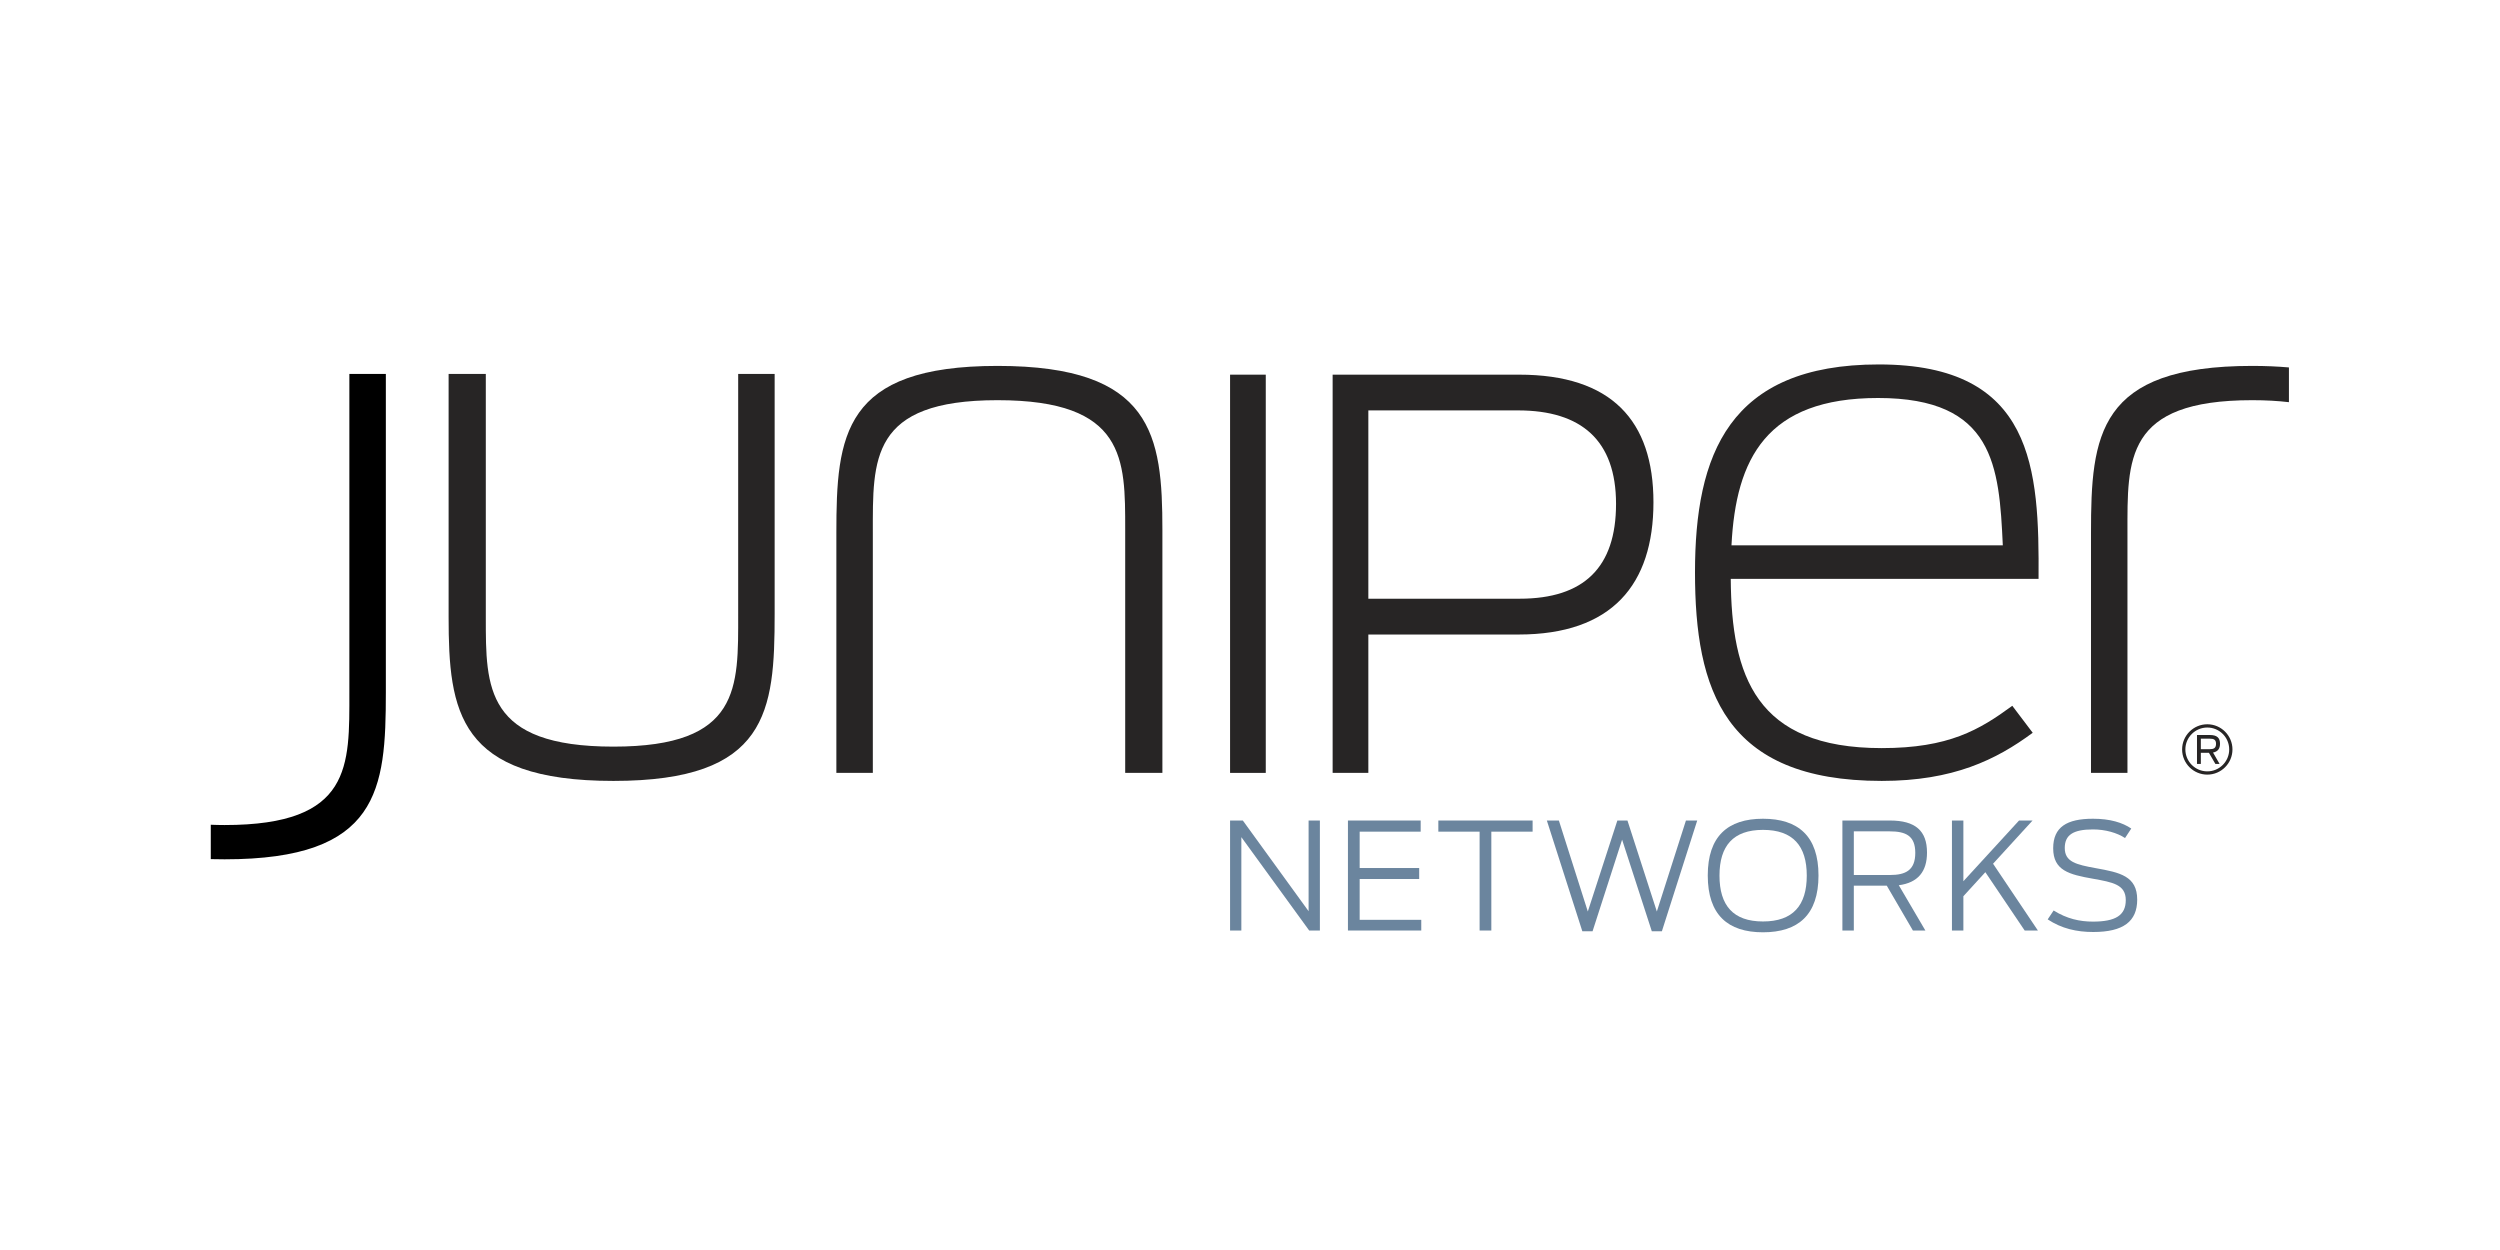
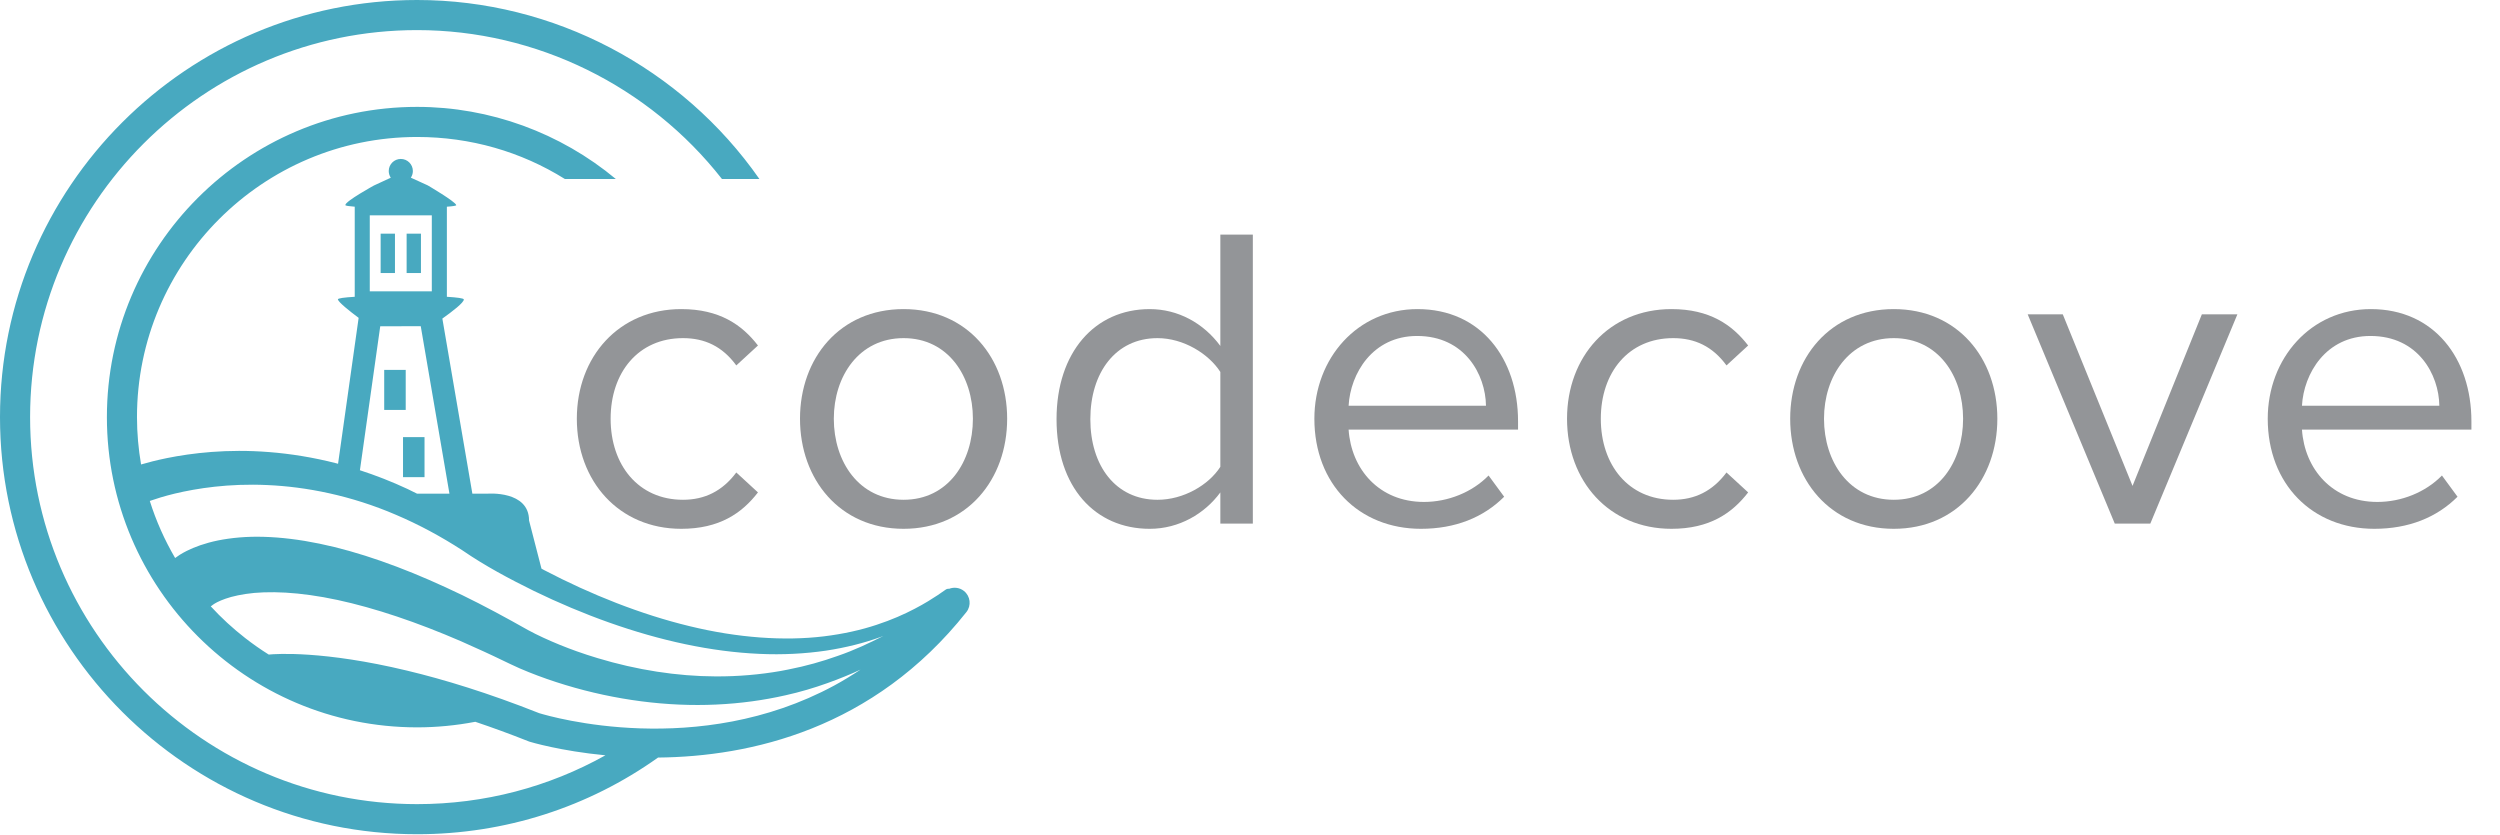
- <svg xmlns="http://www.w3.org/2000/svg" version="1.1" id="Layer_1" x="0px" y="0px" width="864px" height="432px" viewBox="0 0 864 432" enable-background="new 0 0 864 432" xml:space="preserve">
+ <svg xmlns="http://www.w3.org/2000/svg" version="1.1" id="Layer_1" x="0px" y="0px" width="332.224px" height="110.859px" viewBox="0 0 332.224 110.859" enable-background="new 0 0 332.224 110.859" xml:space="preserve">
  <g>
    <g>
-       <path fill="#6B859E" d="M425.111,283.572h4.412l22.729,31.345v-31.345h3.899v38.015h-3.695l-23.446-32.271v32.271h-3.899V283.572z    " />
-       <path fill="#6B859E" d="M465.849,283.572h25.136v3.848H469.9v12.567h20.571v3.799H469.9v14.107h21.29v3.693h-25.342V283.572z" />
-       <path fill="#6B859E" d="M511.352,287.42h-14.26v-3.848h32.576v3.848h-14.263v34.167h-4.054V287.42z" />
-       <path fill="#6B859E" d="M534.591,283.572h4.156l10.003,31.445l10.209-31.445h3.489l10.157,31.445l10.055-31.445h3.9l-12.211,38.27    h-3.487l-10.262-31.65l-10.209,31.65h-3.538L534.591,283.572z" />
-       <path fill="#6B859E" d="M590.202,302.554c0-13.543,6.925-19.598,19.083-19.598c12.21,0,19.187,6.055,19.187,19.598    c0,13.595-6.977,19.648-19.187,19.648C597.127,322.202,590.202,316.148,590.202,302.554z M624.42,302.604    c0-10.261-4.771-15.799-15.135-15.799c-10.312,0-15.031,5.538-15.031,15.799c0,10.312,4.719,15.855,15.031,15.855    C619.649,318.459,624.42,312.916,624.42,302.604z" />
-       <path fill="#6B859E" d="M652.071,306.092h-11.389v15.495h-3.951v-38.015h16.417c8.823,0,12.826,3.54,12.826,11.082    c0,6.564-3.129,10.412-9.749,11.283l9.183,15.649h-4.308L652.071,306.092z M653.2,302.399c5.387,0,8.721-1.642,8.721-7.645    c0-5.899-3.231-7.437-8.874-7.437h-12.364v15.081H653.2z" />
-       <path fill="#6B859E" d="M686.136,301.425l-7.594,8.31v11.853h-3.949v-38.015h3.949v20.982l19.238-20.982h4.668l-13.645,14.929    l15.492,23.086h-4.565L686.136,301.425z" />
-       <path fill="#6B859E" d="M707.683,317.739l2.052-3.077c4.563,2.871,9.029,3.848,13.594,3.848c7.851,0,11.338-2.206,11.338-7.44    c0-5.387-4.514-6.154-11.338-7.384c-8.208-1.44-13.749-2.827-13.749-10.518c0-7.34,4.719-10.212,13.749-10.212    c5.953,0,10.211,1.336,13.236,3.387l-2.154,3.283c-2.72-1.796-6.773-2.977-11.082-2.977c-6.821,0-9.746,1.9-9.746,6.413    c0,4.824,3.95,5.746,10.723,6.976c8.31,1.49,14.312,2.722,14.312,10.877c0,7.544-4.822,11.184-15.185,11.184    C717.687,322.099,712.504,320.92,707.683,317.739z" />
+       <path fill="#939598" d="M76.655,55.646c0-8.235,5.585-14.57,13.878-14.57c5.067,0,8.062,2.073,10.192,4.838l-2.879,2.648    c-1.843-2.533-4.204-3.628-7.083-3.628c-5.932,0-9.617,4.55-9.617,10.712c0,6.161,3.686,10.769,9.617,10.769    c2.879,0,5.24-1.152,7.083-3.628l2.879,2.648c-2.13,2.765-5.125,4.838-10.192,4.838C82.24,70.273,76.655,63.938,76.655,55.646z" />
+       <path fill="#939598" d="M106.312,55.646c0-8.062,5.299-14.57,13.764-14.57s13.764,6.508,13.764,14.57    c0,8.062-5.299,14.627-13.764,14.627S106.312,63.708,106.312,55.646z M129.289,55.646c0-5.644-3.281-10.712-9.213-10.712    s-9.271,5.068-9.271,10.712c0,5.7,3.34,10.769,9.271,10.769S129.289,61.347,129.289,55.646z" />
+       <path fill="#939598" d="M162.171,69.582v-4.146c-2.072,2.822-5.471,4.838-9.387,4.838c-7.256,0-12.381-5.528-12.381-14.569    c0-8.869,5.068-14.628,12.381-14.628c3.744,0,7.141,1.843,9.387,4.896v-14.8h4.318v38.41H162.171z M162.171,62.038V49.427    c-1.555-2.419-4.895-4.492-8.35-4.492c-5.586,0-8.926,4.607-8.926,10.77c0,6.161,3.34,10.711,8.926,10.711    C157.277,66.415,160.617,64.457,162.171,62.038z" />
+       <path fill="#939598" d="M174.667,55.646c0-8.062,5.758-14.57,13.705-14.57c8.408,0,13.361,6.565,13.361,14.915v1.095h-22.518    c0.346,5.24,4.031,9.617,10.021,9.617c3.166,0,6.391-1.268,8.58-3.514l2.072,2.822c-2.764,2.764-6.508,4.262-11.057,4.262    C180.599,70.273,174.667,64.342,174.667,55.646z M188.316,44.647c-5.932,0-8.869,5.01-9.1,9.271h18.256    C197.414,49.772,194.65,44.647,188.316,44.647z" />
+       <path fill="#939598" d="M208.242,55.646c0-8.235,5.584-14.57,13.877-14.57c5.068,0,8.062,2.073,10.193,4.838l-2.879,2.648    c-1.844-2.533-4.205-3.628-7.084-3.628c-5.932,0-9.617,4.55-9.617,10.712c0,6.161,3.686,10.769,9.617,10.769    c2.879,0,5.24-1.152,7.084-3.628l2.879,2.648c-2.131,2.765-5.125,4.838-10.193,4.838    C213.826,70.273,208.242,63.938,208.242,55.646z" />
+       <path fill="#939598" d="M237.898,55.646c0-8.062,5.299-14.57,13.764-14.57s13.764,6.508,13.764,14.57    c0,8.062-5.299,14.627-13.764,14.627S237.898,63.708,237.898,55.646z M260.875,55.646c0-5.644-3.281-10.712-9.213-10.712    s-9.271,5.068-9.271,10.712c0,5.7,3.34,10.769,9.271,10.769S260.875,61.347,260.875,55.646z" />
+       <path fill="#939598" d="M281.031,69.582l-11.574-27.814h4.664l9.271,22.805l9.213-22.805h4.723l-11.574,27.814H281.031z" />
+       <path fill="#939598" d="M301.359,55.646c0-8.062,5.758-14.57,13.705-14.57c8.408,0,13.361,6.565,13.361,14.915v1.095h-22.518    c0.346,5.24,4.031,9.617,10.021,9.617c3.166,0,6.391-1.268,8.58-3.514l2.072,2.822c-2.764,2.764-6.508,4.262-11.057,4.262    C307.291,70.273,301.359,64.342,301.359,55.646z M315.007,44.647c-5.932,0-8.869,5.01-9.1,9.271h18.256    C324.105,49.772,321.341,44.647,315.007,44.647z" />
    </g>
    <g>
      <g>
-         <g>
-           <path fill="#272525" d="M778.36,126.457c-53.442,0-55.712,23.944-55.712,57.725v82.931h12.601v-82.931      c0-25.459-1.008-45.878,43.111-45.878c4.726,0,8.92,0.248,12.694,0.689v-12.007C787.162,126.646,782.958,126.457,778.36,126.457      z" />
-         </g>
-         <path fill="#272525" d="M155.039,213.169v-83.942h12.856v84.191c0,24.202-0.25,44.617,44.114,44.617     c44.112,0,43.106-20.415,43.106-45.877v-82.932h12.603v82.932c0,33.782-2.271,57.727-55.709,57.727     C158.315,269.885,155.039,245.94,155.039,213.169z" />
-         <path fill="#272525" d="M401.723,183.17v83.942h-12.856v-84.191c0-24.198,0.251-44.617-44.112-44.617     c-44.116,0-43.104,20.419-43.104,45.878v82.931h-12.604v-82.931c0-33.78,2.271-57.725,55.709-57.725     C398.447,126.457,401.723,150.401,401.723,183.17z" />
-         <path fill="#272525" d="M425.113,129.482h12.337v137.63h-12.337V129.482z" />
-         <path fill="#272525" d="M460.559,129.482h64.434c31.951,0,46.439,15.881,46.439,44.112c0,28.419-14.305,45.696-46.618,45.696     h-51.914v47.821h-12.341V129.482z M525.179,206.915c22.262,0,33.324-10.848,33.324-32.766c0-21.912-11.938-32.314-33.876-32.314     h-51.728v65.08H525.179z" />
-         <path fill="#272525" d="M585.791,197.793c0-40.581,11.602-71.842,63.53-71.842c53.689,0,55.45,36.044,55.203,74.108H598.147     c0.252,33.528,8.566,58.486,52.178,58.486c23.19,0,33.78-6.306,45.123-14.624l7.055,9.326     c-12.601,9.327-27.471,16.637-52.178,16.637C595.879,269.885,585.791,238.373,585.791,197.793z M598.399,188.463h93.771     c-1.259-27.475-3.026-50.916-43.106-50.916C610.499,137.547,599.913,158.47,598.399,188.463z" />
-         <g>
-           <path d="M77.639,296.979c53.44,0,55.71-23.946,55.71-57.728V129.227h-12.606v110.024c0,25.456,1.009,45.882-43.104,45.882      c-1.667,0-3.252-0.041-4.794-0.102v11.883C74.396,296.954,75.99,296.979,77.639,296.979z" />
-         </g>
+         <rect x="50.583" y="31.051" fill="#48A9C0" width="1.903" height="5.232" />
      </g>
      <g>
-         <path fill="#272525" d="M762.843,267.709c-4.798,0-8.705-3.902-8.705-8.699c0-4.799,3.907-8.702,8.705-8.702     c4.797,0,8.696,3.903,8.696,8.702C771.539,263.807,767.64,267.709,762.843,267.709L762.843,267.709z M762.843,251.434     c-4.18,0-7.58,3.397-7.58,7.576c0,4.173,3.4,7.575,7.58,7.575c4.171,0,7.571-3.402,7.571-7.575     C770.414,254.831,767.014,251.434,762.843,251.434L762.843,251.434z" />
-         <g>
-           <path fill="#272525" d="M763.403,260.168h-2.792v3.844h-1.331v-9.993h4.449c2.533,0,3.508,1.038,3.508,3.01      c0,1.613-0.686,2.728-2.413,3.049l2.261,3.935h-1.449L763.403,260.168z M763.714,258.918c1.365,0,2.146-0.395,2.146-1.853      c0-1.444-0.759-1.777-2.188-1.777h-3.062v3.63H763.714z" />
-         </g>
+         <rect x="54.036" y="31.051" fill="#48A9C0" width="1.903" height="5.232" />
+       </g>
+       <g>
+         <rect x="53.557" y="58.089" fill="#48A9C0" width="2.858" height="5.32" />
+       </g>
+       <g>
+         <rect x="51.057" y="49.155" fill="#48A9C0" width="2.858" height="5.32" />
+       </g>
+       <g>
+         <path fill="#48A9C0" d="M28.331,80.339C28.169,80.451,28.193,80.461,28.331,80.339L28.331,80.339z" />
+       </g>
+       <g>
+         <path fill="#48A9C0" d="M128.095,78.532c-0.574-0.455-1.322-0.536-1.961-0.289c-0.158-0.016-0.322,0.014-0.463,0.111     l-0.023,0.018c0,0-0.361,0.249-1.039,0.718c-0.686,0.452-1.701,1.108-3.062,1.812c-1.357,0.712-3.061,1.478-5.086,2.139     c-2.023,0.671-4.379,1.208-6.986,1.524c-5.214,0.636-11.431,0.213-17.845-1.356c-6.421-1.552-13.041-4.165-19.296-7.437     c-0.126-0.067-0.25-0.137-0.377-0.204l-1.652-6.402c0-4-5.489-3.563-5.489-3.563h-2.044l-3.987-23.268     c1.268-0.9,2.891-2.138,2.851-2.546c-0.015-0.152-0.901-0.268-2.251-0.349V27.469c0.789-0.056,1.267-0.126,1.245-0.213     c-0.117-0.475-3.794-2.624-3.794-2.624l-2.238-1.021c0.168-0.254,0.268-0.558,0.268-0.885c0-0.885-0.718-1.604-1.603-1.604     s-1.603,0.719-1.603,1.604c0,0.33,0.1,0.636,0.271,0.891l-2.237,1.033c0,0-3.857,2.117-3.8,2.606     c0.011,0.086,0.484,0.156,1.246,0.212V39.44c-1.379,0.082-2.271,0.198-2.24,0.349c0.079,0.381,1.555,1.551,2.759,2.45     l-2.735,19.393c-0.072-0.019-0.146-0.043-0.219-0.062c-3.104-0.798-6.118-1.271-8.919-1.492     c-5.612-0.451-10.331,0.138-13.577,0.792c-1.411,0.291-2.609,0.597-3.462,0.853c-0.35-2.047-0.543-4.147-0.543-6.293     c0-20.526,16.7-37.227,37.228-37.227c7.082,0,13.814,1.946,19.64,5.588h6.77c-7.371-6.141-16.751-9.588-26.409-9.588     c-22.733,0-41.228,18.494-41.228,41.227c0,22.733,18.494,41.228,41.228,41.228c2.617,0,5.201-0.256,7.729-0.74     c2.233,0.751,4.591,1.608,7.084,2.599l0.138,0.049c0.117,0.037,4.053,1.23,10.07,1.807c-7.525,4.208-16.076,6.488-25.021,6.488     C27.071,106.859,4,83.788,4,55.43S27.071,4,55.43,4c15.879,0,30.84,7.443,40.514,19.791h4.976C90.612,9.015,73.576,0,55.43,0     C24.865,0,0,24.865,0,55.43s24.865,55.43,55.43,55.43c11.705,0,22.786-3.615,32.016-10.188     c12.217-0.121,28.621-3.745,40.976-19.33C129.107,80.477,128.962,79.219,128.095,78.532z M49.139,28.618h8.244v10.098h-8.244     V28.618z M50.529,43.362l5.384-0.017l3.813,22.257h-4.309c-0.424-0.21-0.846-0.43-1.271-0.628     c-2.101-0.98-4.217-1.802-6.317-2.484L50.529,43.362z M110.859,91.101c-18.103,9.785-37.576,4.171-39.212,3.669     c-6.78-2.689-12.634-4.471-17.545-5.649c-11.144-2.675-17.395-2.232-18.391-2.136c-1.085-0.681-2.132-1.417-3.138-2.202     c-1.636-1.276-3.166-2.681-4.566-4.207c0.114-0.083,0.234-0.154,0.342-0.252c-0.008,0.008-0.011,0.009-0.018,0.016     c0.049-0.035,0.11-0.076,0.197-0.129c0.364-0.227,1.098-0.576,2.19-0.882c1.103-0.293,2.562-0.557,4.349-0.613     c1.782-0.064,3.868,0.043,6.168,0.368c4.605,0.636,10.035,2.17,15.705,4.361c1.42,0.545,2.853,1.139,4.298,1.76     c1.033,0.457,2.058,0.913,3.097,1.393c0.414,0.19,0.823,0.374,1.248,0.58c0.738,0.354,1.479,0.709,2.223,1.064     c0.835,0.407,1.623,0.741,2.437,1.07c1.617,0.651,3.256,1.22,4.913,1.721c6.619,2.008,13.55,2.898,20.015,2.596     c3.23-0.144,6.336-0.58,9.221-1.234c1.966-0.434,3.818-0.993,5.554-1.613c0.812-0.291,1.609-0.592,2.367-0.906     c0.711-0.283,1.387-0.585,2.041-0.893C113.197,89.751,112.033,90.467,110.859,91.101z M117.345,84.533     c-1.764,0.893-3.773,1.863-6.068,2.646c-1.986,0.712-4.174,1.334-6.505,1.788c-0.345,0.067-0.683,0.142-1.033,0.2     c-2.724,0.476-5.634,0.737-8.646,0.72c-5.103-0.016-10.484-0.857-15.678-2.429c-0.935-0.283-1.865-0.581-2.784-0.911     c-1.505-0.538-2.988-1.139-4.417-1.799c-0.708-0.328-1.428-0.68-2.06-1.029c-0.722-0.402-1.441-0.805-2.158-1.205     c-2.902-1.6-5.868-3.142-8.768-4.464c-5.817-2.683-11.551-4.732-16.793-5.807c-2.618-0.54-5.108-0.841-7.385-0.904     c-2.273-0.072-4.342,0.134-6.079,0.48c-1.744,0.362-3.151,0.878-4.159,1.392c-0.71,0.353-1.223,0.701-1.539,0.942     c-1.388-2.374-2.526-4.91-3.366-7.58c0.043-0.016,0.082-0.03,0.094-0.034c0.721-0.254,1.815-0.604,3.251-0.951     c2.866-0.679,7.121-1.367,12.262-1.129c5.126,0.22,11.127,1.377,17.102,3.952c2.989,1.271,5.971,2.865,8.853,4.737     c2.961,2.042,6.223,3.776,9.476,5.379c6.547,3.181,13.44,5.672,20.142,7.084c3.349,0.707,6.645,1.139,9.788,1.279     c3.144,0.15,6.132-0.024,8.857-0.421c2.723-0.411,5.18-1.049,7.283-1.815c0.131-0.047,0.248-0.098,0.377-0.146     C117.375,84.517,117.361,84.524,117.345,84.533z" />
      </g>
    </g>
  </g>
</svg>
